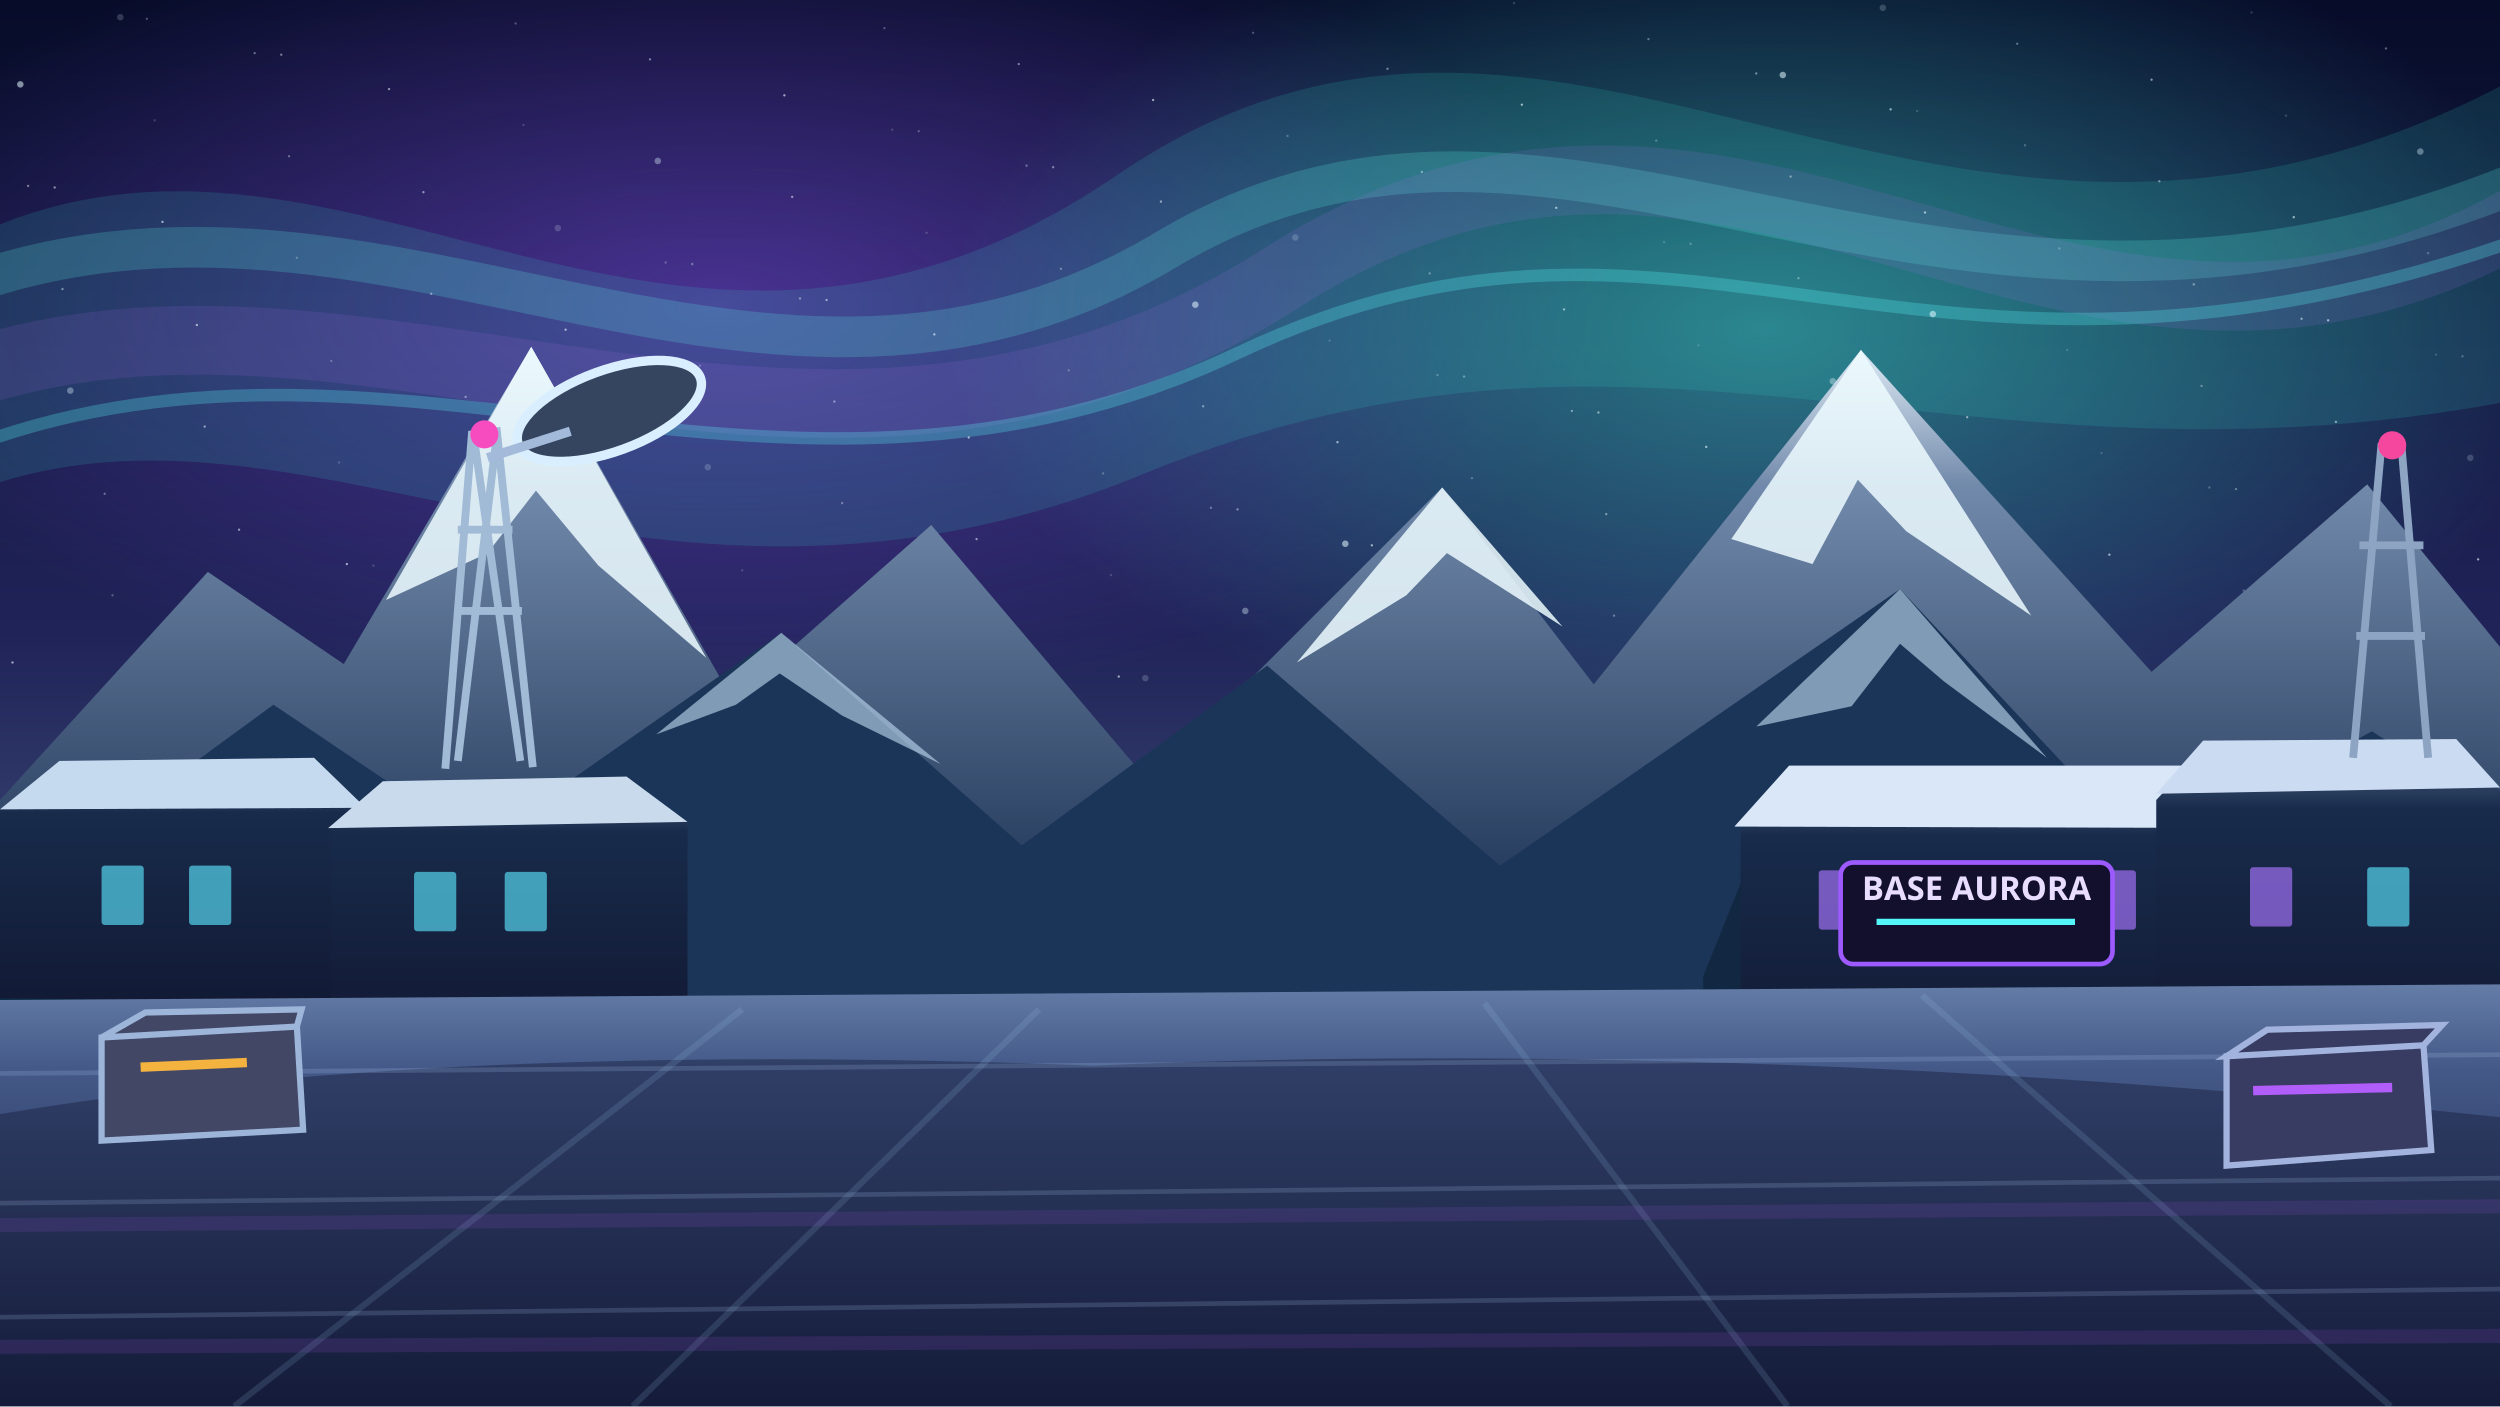
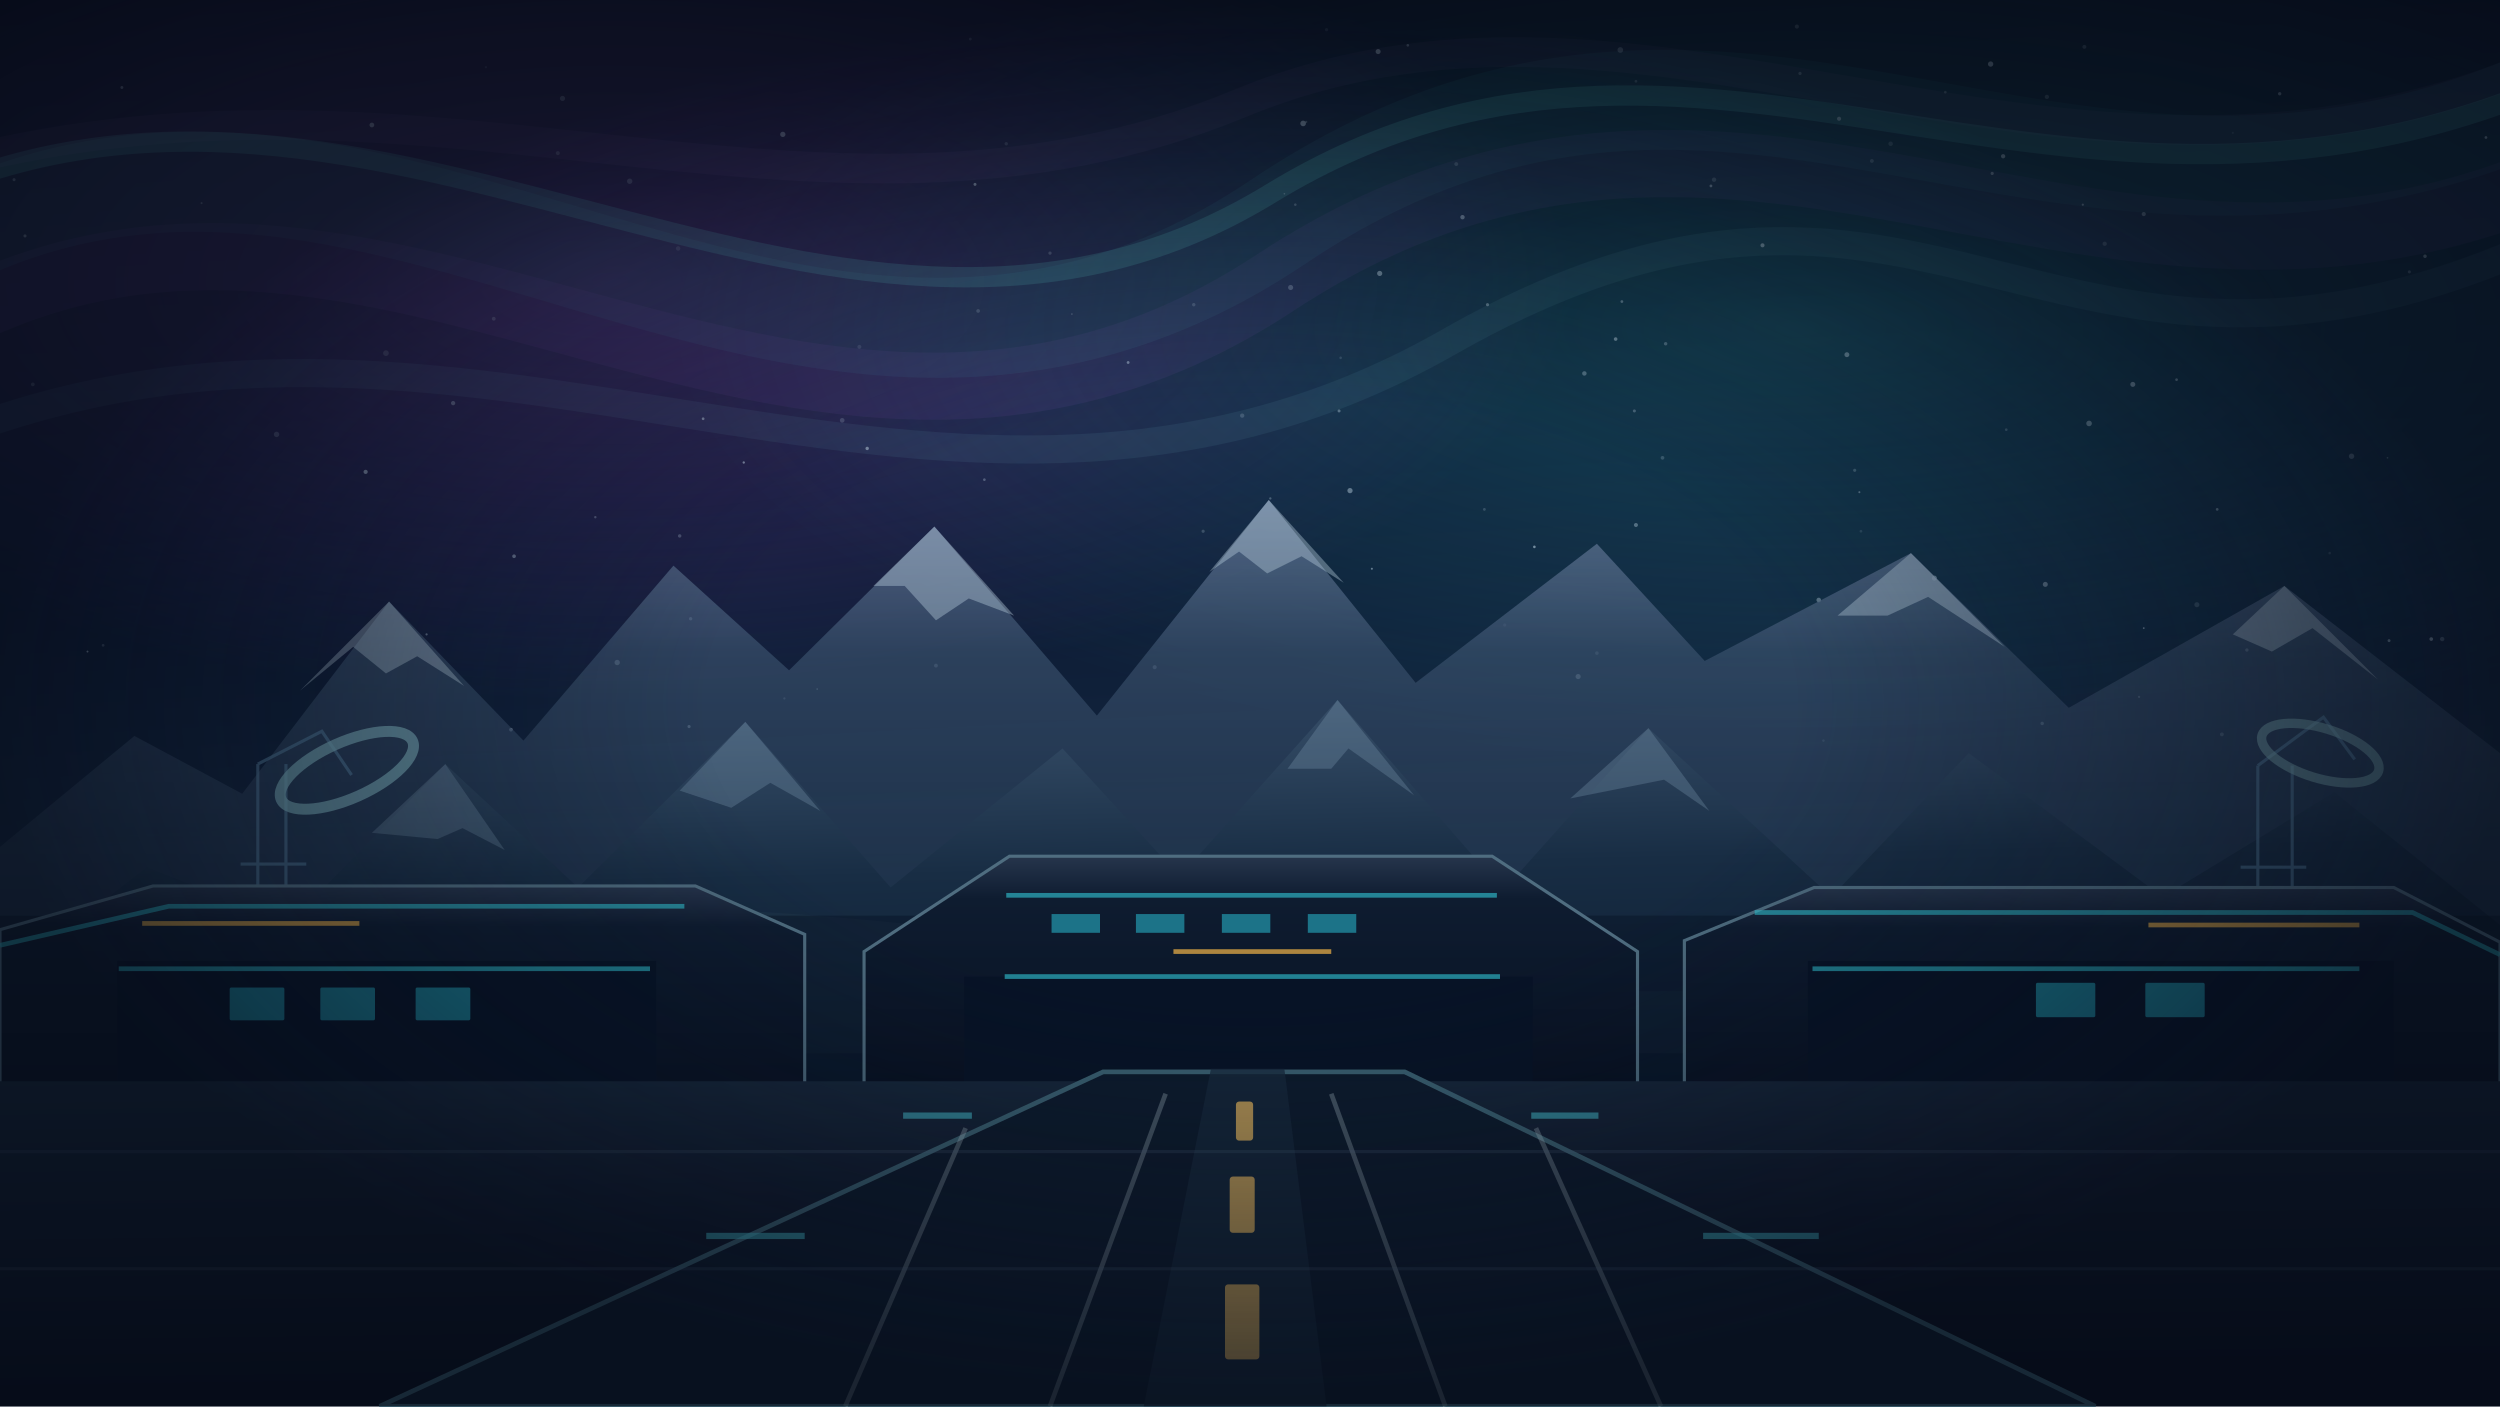
<svg xmlns="http://www.w3.org/2000/svg" width="1600" height="900" viewBox="0 0 1600 900">
  <defs>
-     <linearGradient id="sky" x2="0" y2="1">
-       <stop stop-color="#070c29" />
-       <stop offset=".45" stop-color="#202358" />
-       <stop offset=".85" stop-color="#52698e" />
-       <stop offset="1" stop-color="#8498bc" />
-     </linearGradient>
-     <radialGradient id="purple">
-       <stop stop-color="#8451ed" stop-opacity=".48" />
-       <stop offset="1" stop-color="#8451ed" stop-opacity="0" />
+     <linearGradient id="sky" x1="0" y1="0" x2=".1" y2="1">
+       <stop stop-color="#050918" />
+       <stop offset=".38" stop-color="#0b1630" />
+       <stop offset=".72" stop-color="#152d45" />
+       <stop offset="1" stop-color="#253449" />
+     </linearGradient>
+     <linearGradient id="mountain" x1="0" y1="0" x2=".12" y2="1">
+       <stop stop-color="#3c546f" />
+       <stop offset=".42" stop-color="#182d44" />
+       <stop offset="1" stop-color="#071629" />
+     </linearGradient>
+     <linearGradient id="mountainfar" x1="0" y1="0" x2="0" y2="1">
+       <stop stop-color="#7186a6" />
+       <stop offset=".28" stop-color="#39506c" />
+       <stop offset="1" stop-color="#13243a" />
+     </linearGradient>
+     <linearGradient id="floor" x1="0" y1="0" x2=".1" y2="1">
+       <stop stop-color="#17283c" />
+       <stop offset=".35" stop-color="#111c2f" />
+       <stop offset="1" stop-color="#050b19" />
+     </linearGradient>
+     <linearGradient id="hangar" x1="0" y1="0" x2="0" y2="1">
+       <stop stop-color="#26354c" />
+       <stop offset=".16" stop-color="#0e1c30" />
+       <stop offset="1" stop-color="#070f1f" />
+     </linearGradient>
+     <radialGradient id="glowPurple">
+       <stop stop-color="#935bcb" stop-opacity=".35" />
+       <stop offset="1" stop-color="#935bcb" stop-opacity="0" />
    </radialGradient>
-     <radialGradient id="teal">
-       <stop stop-color="#43eedb" stop-opacity=".45" />
-       <stop offset="1" stop-color="#43eedb" stop-opacity="0" />
+     <radialGradient id="glowCyan">
+       <stop stop-color="#39e0df" stop-opacity=".23" />
+       <stop offset="1" stop-color="#39e0df" stop-opacity="0" />
    </radialGradient>
-     <linearGradient id="mountain" x2="0" y2="1">
-       <stop stop-color="#e0edf7" />
-       <stop offset=".23" stop-color="#7189aa" />
-       <stop offset="1" stop-color="#172d4f" />
-     </linearGradient>
-     <linearGradient id="industrial" x2="0" y2="1">
-       <stop stop-color="#4c6183" />
-       <stop offset=".20" stop-color="#182b4b" />
-       <stop offset="1" stop-color="#121a35" />
-     </linearGradient>
-     <linearGradient id="floor" x2="0" y2="1">
-       <stop stop-color="#647da7" />
-       <stop offset=".2" stop-color="#445988" />
-       <stop offset="1" stop-color="#131a38" />
-     </linearGradient>
+     <radialGradient id="vignette">
+       <stop offset=".43" stop-color="#060d1b" stop-opacity="0" />
+       <stop offset="1" stop-color="#060c19" stop-opacity=".66" />
+     </radialGradient>
  </defs>
  <rect width="1600" height="900" fill="url(#sky)" />
-   <ellipse cx="460" cy="195" rx="580" ry="260" fill="url(#purple)" />
-   <ellipse cx="1130" cy="210" rx="530" ry="280" fill="url(#teal)" />
-   <path d="M-60 175 C200 5 410 320 715 112 S1260 282 1660 20 L1660 245 C1270 340 1070 164 730 304 S165 205 -60 335 Z" fill="#30e4cb" opacity=".14" />
-   <path d="M-60 198 C225 65 475 322 746 160 S1254 299 1670 90" fill="none" stroke="#5dffed" stroke-width="26" opacity=".19" />
-   <path d="M-70 260 C205 124 507 378 820 178 S1340 340 1660 110" fill="none" stroke="#bd6cfa" stroke-width="44" opacity=".12" />
-   <path d="M-30 290 C248 179 496 366 792 226 S1228 301 1640 143" fill="none" stroke="#5afafa" stroke-width="8" opacity=".26" />
-   <circle cx="77" cy="11" r="2.1" fill="#e4f7ff" opacity="0.19" />
-   <circle cx="426" cy="168" r="0.75" fill="#e4f7ff" opacity="0.28" />
-   <circle cx="775" cy="325" r="0.75" fill="#e4f7ff" opacity="0.37" />
-   <circle cx="1124" cy="47" r="0.75" fill="#e4f7ff" opacity="0.46" />
-   <circle cx="1473" cy="204" r="0.75" fill="#e4f7ff" opacity="0.55" />
-   <circle cx="222" cy="361" r="0.75" fill="#e4f7ff" opacity="0.64" />
-   <circle cx="571" cy="83" r="0.75" fill="#e4f7ff" opacity="0.19" />
-   <circle cx="920" cy="240" r="0.75" fill="#e4f7ff" opacity="0.28" />
-   <circle cx="1269" cy="397" r="2.1" fill="#e4f7ff" opacity="0.37" />
-   <circle cx="18" cy="119" r="0.75" fill="#e4f7ff" opacity="0.46" />
-   <circle cx="367" cy="276" r="0.75" fill="#e4f7ff" opacity="0.55" />
-   <circle cx="716" cy="433" r="0.75" fill="#e4f7ff" opacity="0.64" />
-   <circle cx="1065" cy="155" r="0.75" fill="#e4f7ff" opacity="0.19" />
-   <circle cx="1414" cy="312" r="0.75" fill="#e4f7ff" opacity="0.28" />
-   <circle cx="163" cy="34" r="0.75" fill="#e4f7ff" opacity="0.37" />
-   <circle cx="512" cy="191" r="0.75" fill="#e4f7ff" opacity="0.46" />
-   <circle cx="861" cy="348" r="2.1" fill="#e4f7ff" opacity="0.55" />
-   <circle cx="1210" cy="70" r="0.75" fill="#e4f7ff" opacity="0.64" />
-   <circle cx="1559" cy="227" r="0.75" fill="#e4f7ff" opacity="0.19" />
-   <circle cx="308" cy="384" r="0.75" fill="#e4f7ff" opacity="0.28" />
-   <circle cx="657" cy="106" r="0.75" fill="#e4f7ff" opacity="0.37" />
-   <circle cx="1006" cy="263" r="0.75" fill="#e4f7ff" opacity="0.46" />
-   <circle cx="1355" cy="420" r="0.75" fill="#e4f7ff" opacity="0.55" />
-   <circle cx="104" cy="142" r="0.75" fill="#e4f7ff" opacity="0.64" />
-   <circle cx="453" cy="299" r="2.1" fill="#e4f7ff" opacity="0.19" />
-   <circle cx="802" cy="21" r="0.75" fill="#e4f7ff" opacity="0.28" />
-   <circle cx="1151" cy="178" r="0.75" fill="#e4f7ff" opacity="0.37" />
-   <circle cx="1500" cy="335" r="0.75" fill="#e4f7ff" opacity="0.46" />
-   <circle cx="249" cy="57" r="0.75" fill="#e4f7ff" opacity="0.55" />
-   <circle cx="598" cy="214" r="0.75" fill="#e4f7ff" opacity="0.64" />
-   <circle cx="947" cy="371" r="0.75" fill="#e4f7ff" opacity="0.19" />
-   <circle cx="1296" cy="93" r="0.75" fill="#e4f7ff" opacity="0.28" />
-   <circle cx="45" cy="250" r="2.1" fill="#e4f7ff" opacity="0.37" />
-   <circle cx="394" cy="407" r="0.75" fill="#e4f7ff" opacity="0.46" />
-   <circle cx="743" cy="129" r="0.75" fill="#e4f7ff" opacity="0.55" />
-   <circle cx="1092" cy="286" r="0.75" fill="#e4f7ff" opacity="0.64" />
-   <circle cx="1441" cy="8" r="0.75" fill="#e4f7ff" opacity="0.19" />
-   <circle cx="190" cy="165" r="0.75" fill="#e4f7ff" opacity="0.28" />
-   <circle cx="539" cy="322" r="0.75" fill="#e4f7ff" opacity="0.37" />
-   <circle cx="888" cy="44" r="0.75" fill="#e4f7ff" opacity="0.46" />
-   <circle cx="1237" cy="201" r="2.1" fill="#e4f7ff" opacity="0.55" />
-   <circle cx="1586" cy="358" r="0.75" fill="#e4f7ff" opacity="0.64" />
-   <circle cx="335" cy="80" r="0.75" fill="#e4f7ff" opacity="0.19" />
-   <circle cx="684" cy="237" r="0.75" fill="#e4f7ff" opacity="0.28" />
-   <circle cx="1033" cy="394" r="0.75" fill="#e4f7ff" opacity="0.37" />
-   <circle cx="1382" cy="116" r="0.75" fill="#e4f7ff" opacity="0.46" />
-   <circle cx="131" cy="273" r="0.75" fill="#e4f7ff" opacity="0.55" />
-   <circle cx="480" cy="430" r="0.75" fill="#e4f7ff" opacity="0.64" />
-   <circle cx="829" cy="152" r="2.1" fill="#e4f7ff" opacity="0.19" />
-   <circle cx="1178" cy="309" r="0.75" fill="#e4f7ff" opacity="0.28" />
-   <circle cx="1527" cy="31" r="0.75" fill="#e4f7ff" opacity="0.37" />
-   <circle cx="276" cy="188" r="0.75" fill="#e4f7ff" opacity="0.46" />
-   <circle cx="625" cy="345" r="0.75" fill="#e4f7ff" opacity="0.55" />
-   <circle cx="974" cy="67" r="0.75" fill="#e4f7ff" opacity="0.64" />
-   <circle cx="1323" cy="224" r="0.75" fill="#e4f7ff" opacity="0.19" />
-   <circle cx="72" cy="381" r="0.75" fill="#e4f7ff" opacity="0.28" />
-   <circle cx="421" cy="103" r="2.1" fill="#e4f7ff" opacity="0.37" />
-   <circle cx="770" cy="260" r="0.75" fill="#e4f7ff" opacity="0.46" />
-   <circle cx="1119" cy="417" r="0.75" fill="#e4f7ff" opacity="0.55" />
-   <circle cx="1468" cy="139" r="0.75" fill="#e4f7ff" opacity="0.64" />
-   <circle cx="217" cy="296" r="0.75" fill="#e4f7ff" opacity="0.19" />
-   <circle cx="566" cy="18" r="0.75" fill="#e4f7ff" opacity="0.28" />
-   <circle cx="915" cy="175" r="0.75" fill="#e4f7ff" opacity="0.37" />
-   <circle cx="1264" cy="332" r="0.75" fill="#e4f7ff" opacity="0.46" />
-   <circle cx="13" cy="54" r="2.1" fill="#e4f7ff" opacity="0.55" />
-   <circle cx="362" cy="211" r="0.75" fill="#e4f7ff" opacity="0.64" />
-   <circle cx="711" cy="368" r="0.75" fill="#e4f7ff" opacity="0.19" />
-   <circle cx="1060" cy="90" r="0.75" fill="#e4f7ff" opacity="0.28" />
-   <circle cx="1409" cy="247" r="0.75" fill="#e4f7ff" opacity="0.37" />
-   <circle cx="158" cy="404" r="0.75" fill="#e4f7ff" opacity="0.46" />
-   <circle cx="507" cy="126" r="0.75" fill="#e4f7ff" opacity="0.55" />
-   <circle cx="856" cy="283" r="0.75" fill="#e4f7ff" opacity="0.64" />
-   <circle cx="1205" cy="5" r="2.1" fill="#e4f7ff" opacity="0.19" />
-   <circle cx="1554" cy="162" r="0.75" fill="#e4f7ff" opacity="0.28" />
-   <circle cx="303" cy="319" r="0.75" fill="#e4f7ff" opacity="0.37" />
-   <circle cx="652" cy="41" r="0.75" fill="#e4f7ff" opacity="0.46" />
-   <circle cx="1001" cy="198" r="0.75" fill="#e4f7ff" opacity="0.55" />
-   <circle cx="1350" cy="355" r="0.75" fill="#e4f7ff" opacity="0.64" />
-   <circle cx="99" cy="77" r="0.75" fill="#e4f7ff" opacity="0.19" />
-   <circle cx="448" cy="234" r="0.75" fill="#e4f7ff" opacity="0.28" />
-   <circle cx="797" cy="391" r="2.1" fill="#e4f7ff" opacity="0.37" />
-   <circle cx="1146" cy="113" r="0.75" fill="#e4f7ff" opacity="0.46" />
-   <circle cx="1495" cy="270" r="0.75" fill="#e4f7ff" opacity="0.55" />
-   <circle cx="244" cy="427" r="0.75" fill="#e4f7ff" opacity="0.64" />
-   <circle cx="593" cy="149" r="0.75" fill="#e4f7ff" opacity="0.19" />
-   <circle cx="942" cy="306" r="0.75" fill="#e4f7ff" opacity="0.28" />
-   <circle cx="1291" cy="28" r="0.75" fill="#e4f7ff" opacity="0.37" />
-   <circle cx="40" cy="185" r="0.75" fill="#e4f7ff" opacity="0.46" />
-   <circle cx="389" cy="342" r="2.1" fill="#e4f7ff" opacity="0.55" />
-   <circle cx="738" cy="64" r="0.75" fill="#e4f7ff" opacity="0.64" />
-   <circle cx="1087" cy="221" r="0.75" fill="#e4f7ff" opacity="0.19" />
-   <circle cx="1436" cy="378" r="0.75" fill="#e4f7ff" opacity="0.28" />
-   <circle cx="185" cy="100" r="0.75" fill="#e4f7ff" opacity="0.37" />
-   <circle cx="534" cy="257" r="0.75" fill="#e4f7ff" opacity="0.46" />
-   <circle cx="883" cy="414" r="0.75" fill="#e4f7ff" opacity="0.55" />
-   <circle cx="1232" cy="136" r="0.75" fill="#e4f7ff" opacity="0.64" />
-   <circle cx="1581" cy="293" r="2.1" fill="#e4f7ff" opacity="0.19" />
-   <circle cx="330" cy="15" r="0.75" fill="#e4f7ff" opacity="0.28" />
-   <circle cx="679" cy="172" r="0.75" fill="#e4f7ff" opacity="0.37" />
-   <circle cx="1028" cy="329" r="0.75" fill="#e4f7ff" opacity="0.46" />
-   <circle cx="1377" cy="51" r="0.75" fill="#e4f7ff" opacity="0.55" />
-   <circle cx="126" cy="208" r="0.75" fill="#e4f7ff" opacity="0.64" />
-   <circle cx="475" cy="365" r="0.75" fill="#e4f7ff" opacity="0.19" />
-   <circle cx="824" cy="87" r="0.75" fill="#e4f7ff" opacity="0.28" />
-   <circle cx="1173" cy="244" r="2.1" fill="#e4f7ff" opacity="0.37" />
-   <circle cx="1522" cy="401" r="0.75" fill="#e4f7ff" opacity="0.46" />
-   <circle cx="271" cy="123" r="0.75" fill="#e4f7ff" opacity="0.55" />
-   <circle cx="620" cy="280" r="0.75" fill="#e4f7ff" opacity="0.64" />
-   <circle cx="969" cy="2" r="0.75" fill="#e4f7ff" opacity="0.19" />
-   <circle cx="1318" cy="159" r="0.75" fill="#e4f7ff" opacity="0.28" />
-   <circle cx="67" cy="316" r="0.75" fill="#e4f7ff" opacity="0.37" />
-   <circle cx="416" cy="38" r="0.75" fill="#e4f7ff" opacity="0.46" />
-   <circle cx="765" cy="195" r="2.1" fill="#e4f7ff" opacity="0.55" />
-   <circle cx="1114" cy="352" r="0.75" fill="#e4f7ff" opacity="0.64" />
-   <circle cx="1463" cy="74" r="0.75" fill="#e4f7ff" opacity="0.19" />
-   <circle cx="212" cy="231" r="0.75" fill="#e4f7ff" opacity="0.28" />
-   <circle cx="561" cy="388" r="0.75" fill="#e4f7ff" opacity="0.37" />
-   <circle cx="910" cy="110" r="0.75" fill="#e4f7ff" opacity="0.46" />
-   <circle cx="1259" cy="267" r="0.75" fill="#e4f7ff" opacity="0.55" />
-   <circle cx="8" cy="424" r="0.75" fill="#e4f7ff" opacity="0.64" />
-   <circle cx="357" cy="146" r="2.1" fill="#e4f7ff" opacity="0.19" />
-   <circle cx="706" cy="303" r="0.75" fill="#e4f7ff" opacity="0.28" />
-   <circle cx="1055" cy="25" r="0.75" fill="#e4f7ff" opacity="0.37" />
-   <circle cx="1404" cy="182" r="0.75" fill="#e4f7ff" opacity="0.46" />
-   <circle cx="153" cy="339" r="0.75" fill="#e4f7ff" opacity="0.55" />
-   <circle cx="502" cy="61" r="0.75" fill="#e4f7ff" opacity="0.64" />
-   <circle cx="851" cy="218" r="0.75" fill="#e4f7ff" opacity="0.19" />
-   <circle cx="1200" cy="375" r="0.75" fill="#e4f7ff" opacity="0.28" />
-   <circle cx="1549" cy="97" r="2.1" fill="#e4f7ff" opacity="0.37" />
-   <circle cx="298" cy="254" r="0.75" fill="#e4f7ff" opacity="0.46" />
-   <circle cx="647" cy="411" r="0.75" fill="#e4f7ff" opacity="0.55" />
-   <circle cx="996" cy="133" r="0.75" fill="#e4f7ff" opacity="0.64" />
-   <circle cx="1345" cy="290" r="0.75" fill="#e4f7ff" opacity="0.19" />
-   <circle cx="94" cy="12" r="0.75" fill="#e4f7ff" opacity="0.28" />
-   <circle cx="443" cy="169" r="0.75" fill="#e4f7ff" opacity="0.37" />
-   <circle cx="792" cy="326" r="0.75" fill="#e4f7ff" opacity="0.46" />
-   <circle cx="1141" cy="48" r="2.1" fill="#e4f7ff" opacity="0.55" />
-   <circle cx="1490" cy="205" r="0.75" fill="#e4f7ff" opacity="0.64" />
-   <circle cx="239" cy="362" r="0.75" fill="#e4f7ff" opacity="0.19" />
-   <circle cx="588" cy="84" r="0.75" fill="#e4f7ff" opacity="0.28" />
-   <circle cx="937" cy="241" r="0.75" fill="#e4f7ff" opacity="0.37" />
-   <circle cx="1286" cy="398" r="0.75" fill="#e4f7ff" opacity="0.46" />
-   <circle cx="35" cy="120" r="0.75" fill="#e4f7ff" opacity="0.55" />
-   <circle cx="384" cy="277" r="0.75" fill="#e4f7ff" opacity="0.64" />
-   <circle cx="733" cy="434" r="2.1" fill="#e4f7ff" opacity="0.19" />
-   <circle cx="1082" cy="156" r="0.75" fill="#e4f7ff" opacity="0.28" />
-   <circle cx="1431" cy="313" r="0.75" fill="#e4f7ff" opacity="0.37" />
-   <circle cx="180" cy="35" r="0.75" fill="#e4f7ff" opacity="0.46" />
-   <circle cx="529" cy="192" r="0.75" fill="#e4f7ff" opacity="0.55" />
-   <circle cx="878" cy="349" r="0.75" fill="#e4f7ff" opacity="0.64" />
-   <circle cx="1227" cy="71" r="0.75" fill="#e4f7ff" opacity="0.19" />
-   <circle cx="1576" cy="228" r="0.75" fill="#e4f7ff" opacity="0.28" />
-   <circle cx="325" cy="385" r="2.1" fill="#e4f7ff" opacity="0.37" />
-   <circle cx="674" cy="107" r="0.75" fill="#e4f7ff" opacity="0.46" />
-   <circle cx="1023" cy="264" r="0.75" fill="#e4f7ff" opacity="0.55" />
-   <path d="M0 512 133 366 220 425 340 222 469 448 596 336 735 500 923 312 1020 438 1191 224 1377 430 1515 310 1600 414 1600 610 0 610Z" fill="url(#mountain)" />
-   <path d="M247 384 340 222 452 421 383 362 343 314 312 354Z M1108 345 1191 224 1300 394 1220 340 1189 307 1160 361Z M830 424 923 312 1000 401 945 366 926 354 900 381Z" fill="#edfbff" opacity=".85" />
-   <path d="M0 579 175 451 307 540 500 405 654 541 811 426 960 554 1216 377 1375 547 1518 468 1600 521 1600 673 0 673Z" fill="#1b3558" />
-   <path d="M420 470 500 405 602 489 539 458 499 431 471 451Z M1124 465 1216 377 1310 485 1244 436 1216 412 1185 452Z" fill="#bbd6ed" opacity=".63" />
-   <path d="M0 612 35 503 21 563 76 537 45 588 118 554 85 625 184 564 142 654 266 598 227 678 0 689Z" fill="#0e2d47" />
-   <path d="M1090 625 1137 508 1118 589 1187 551 1140 635 1238 542 1207 651 1302 561 1285 658 1409 536 1374 667 1482 580 1450 681 1560 554 1536 679 1600 600 1600 701 1090 699Z" fill="#122842" />
-   <path d="M0 639 0 518 43 493 203 490 224 512 224 641Z" fill="url(#industrial)" />
-   <path d="M0 518 38 487 201 485 234 517Z" fill="#c6daef" />
-   <path d="M212 652 212 530 245 507 407 502 440 526 440 652Z" fill="url(#industrial)" />
-   <path d="M210 530 245 500 401 497 440 526Z" fill="#cadaed" />
-   <path d="M1114 669 1114 532 1152 503 1412 501 1449 533 1449 669Z" fill="url(#industrial)" />
-   <path d="M1110 529 1145 490 1412 490 1451 530Z" fill="#d9e7f8" />
-   <path d="M1380 665 1380 512 1406 484 1574 481 1600 506 1600 665Z" fill="url(#industrial)" />
-   <path d="M1380 508 1410 474 1572 473 1600 504Z" fill="#cbdbf2" />
-   <rect x="65" y="554" width="27" height="38" rx="2" fill="#53cee8" opacity=".72" />
-   <rect x="121" y="554" width="27" height="38" rx="2" fill="#53cee8" opacity=".72" />
-   <rect x="265" y="558" width="27" height="38" rx="2" fill="#53cee8" opacity=".72" />
-   <rect x="323" y="558" width="27" height="38" rx="2" fill="#53cee8" opacity=".72" />
-   <rect x="1164" y="557" width="27" height="38" rx="2" fill="#9b6ded" opacity=".72" />
-   <rect x="1264" y="557" width="27" height="38" rx="2" fill="#9b6ded" opacity=".72" />
-   <rect x="1340" y="557" width="27" height="38" rx="2" fill="#9b6ded" opacity=".72" />
-   <rect x="1440" y="555" width="27" height="38" rx="2" fill="#9b6ded" opacity=".72" />
-   <rect x="1515" y="555" width="27" height="38" rx="2" fill="#53cee8" opacity=".72" />
-   <path d="M285 492 302 278 318 276 341 491 M293 339 328 339 M291 391 334 391 M303 278 333 487 M318 278 293 487" stroke="#a1bad6" stroke-width="5" fill="none" />
-   <circle cx="310" cy="278" r="9" fill="#f74bc0" />
-   <ellipse cx="390" cy="263" rx="62" ry="26" transform="rotate(-20 390 263)" fill="#35445f" stroke="#d9efff" stroke-width="6" />
-   <path d="M312 293 365 276" stroke="#a3bada" stroke-width="6" />
-   <path d="M1506 485 1524 286 1537 286 1554 485 M1510 349 1551 349 M1508 407 1552 407" stroke="#8da4c3" stroke-width="5" fill="none" />
-   <circle cx="1531" cy="285" r="9" fill="#f6479e" />
-   <rect x="1178" y="552" width="174" height="65" rx="8" fill="#12102c" stroke="#9d5aff" stroke-width="3" />
-   <text x="1265" y="576" text-anchor="middle" fill="#e8dcff" font-family="sans-serif" font-weight="bold" font-size="21">BASE AURORA</text>
-   <path d="M1201 590 1328 590" stroke="#54f6fa" stroke-width="4" />
-   <path d="M0 640 1600 630 1600 900 0 900Z" fill="url(#floor)" />
-   <path d="M0 713 Q280 666 700 682 Q1120 664 1600 715 L1600 900 0 900Z" fill="#171d3c" opacity=".45" />
-   <path d="M0 687 1600 675 M0 770 1600 754 M0 843 1600 825" fill="none" stroke="#b8d7ff" stroke-width="3" opacity=".17" />
-   <path d="M150 900 475 646 M405 900 665 646 M1144 900 950 642 M1530 900 1230 637" stroke="#9cc7ee" stroke-width="4" opacity=".15" />
-   <path d="M0 784 1600 772 M0 862 1600 855" stroke="#ae54ed" stroke-width="9" opacity=".13" />
-   <path d="M65 664 190 657 194 723 65 730Z M65 664 93 648 193 646 190 657Z" fill="#424766" stroke="#9cb5d9" stroke-width="4" />
-   <path d="M90 683 158 680" stroke="#f4b23f" stroke-width="6" />
-   <path d="M1425 676 1551 669 1556 736 1425 746Z M1425 676 1451 659 1563 656 1551 669Z" fill="#393c62" stroke="#a2b3dd" stroke-width="4" />
-   <path d="M1442 698 1531 696" stroke="#b15df9" stroke-width="6" />
+   <ellipse cx="390" cy="180" rx="620" ry="270" fill="url(#glowPurple)" />
+   <ellipse cx="1150" cy="210" rx="720" ry="280" fill="url(#glowCyan)" />
+   <g fill="none" stroke-linecap="round">
+     <path d="M-100 195 C215 -45 490 362 818 142 S1354 265 1740 0" stroke="#49d8d6" stroke-width="64" opacity=".074" />
+     <path d="M-90 242 C215 10 495 392 816 181 S1374 287 1710 73" stroke="#8e5cc3" stroke-width="43" opacity=".092" />
+     <path d="M-82 142 C230 -30 525 300 813 124 S1340 218 1690 26" stroke="#6af9ed" stroke-width="13" opacity=".16" />
+     <path d="M-80 301 C282 120 590 411 927 219 S1320 348 1720 105" stroke="#80dce3" stroke-width="18" opacity=".076" />
+     <path d="M-60 113 C265 14 518 180 794 66 S1340 186 1660 24" stroke="#b58be4" stroke-width="19" opacity=".062" />
+   </g>
+   <g fill="#d0e5f3">
+     <circle cx="624" cy="118" r="0.96" opacity="0.52" />
+     <circle cx="882" cy="33" r="1.62" opacity="0.48" />
+     <circle cx="1491" cy="354" r="0.83" opacity="0.16" />
+     <circle cx="626" cy="199" r="1.19" opacity="0.21" />
+     <circle cx="1152" cy="47" r="1.05" opacity="0.31" />
+     <circle cx="1210" cy="92" r="1.44" opacity="0.20" />
+     <circle cx="403" cy="116" r="1.73" opacity="0.23" />
+     <circle cx="1310" cy="62" r="1.37" opacity="0.23" />
+     <circle cx="829" cy="131" r="0.82" opacity="0.27" />
+     <circle cx="1505" cy="292" r="1.74" opacity="0.30" />
+     <circle cx="1347" cy="156" r="1.37" opacity="0.23" />
+     <circle cx="1064" cy="293" r="1.19" opacity="0.21" />
+     <circle cx="849" cy="19" r="1.04" opacity="0.13" />
+     <circle cx="834" cy="79" r="1.80" opacity="0.46" />
+     <circle cx="539" cy="269" r="1.50" opacity="0.20" />
+     <circle cx="1038" cy="193" r="0.89" opacity="0.38" />
+     <circle cx="1177" cy="76" r="1.32" opacity="0.45" />
+     <circle cx="357" cy="98" r="1.29" opacity="0.21" />
+     <circle cx="16" cy="151" r="0.99" opacity="0.37" />
+     <circle cx="1128" cy="157" r="1.31" opacity="0.48" />
+     <circle cx="247" cy="226" r="1.83" opacity="0.17" />
+     <circle cx="1429" cy="85" r="0.68" opacity="0.16" />
+     <circle cx="936" cy="139" r="1.41" opacity="0.45" />
+     <circle cx="1274" cy="41" r="1.71" opacity="0.50" />
+     <circle cx="1066" cy="220" r="1.10" opacity="0.31" />
+     <circle cx="501" cy="86" r="1.70" opacity="0.41" />
+     <circle cx="78" cy="56" r="0.95" opacity="0.34" />
+     <circle cx="1164" cy="384" r="1.48" opacity="0.36" />
+     <circle cx="1309" cy="374" r="1.61" opacity="0.34" />
+     <circle cx="21" cy="246" r="1.20" opacity="0.20" />
+     <circle cx="739" cy="427" r="1.30" opacity="0.29" />
+     <circle cx="1528" cy="293" r="0.56" opacity="0.31" />
+     <circle cx="1022" cy="418" r="1.13" opacity="0.22" />
+     <circle cx="129" cy="130" r="0.66" opacity="0.30" />
+     <circle cx="1238" cy="370" r="1.61" opacity="0.40" />
+     <circle cx="644" cy="92" r="1.10" opacity="0.17" />
+     <circle cx="722" cy="232" r="0.92" opacity="0.44" />
+     <circle cx="1563" cy="409" r="1.40" opacity="0.27" />
+     <circle cx="1014" cy="239" r="1.43" opacity="0.34" />
+     <circle cx="434" cy="159" r="1.43" opacity="0.14" />
+     <circle cx="1095" cy="119" r="0.91" opacity="0.44" />
+     <circle cx="555" cy="287" r="1.10" opacity="0.48" />
+     <circle cx="327" cy="467" r="1.17" opacity="0.52" />
+     <circle cx="1365" cy="246" r="1.61" opacity="0.45" />
+     <circle cx="1097" cy="115" r="1.42" opacity="0.20" />
+     <circle cx="1333" cy="131" r="0.70" opacity="0.50" />
+     <circle cx="1556" cy="409" r="1.18" opacity="0.52" />
+     <circle cx="550" cy="222" r="1.27" opacity="0.14" />
+     <circle cx="857" cy="263" r="0.97" opacity="0.34" />
+     <circle cx="1419" cy="326" r="0.89" opacity="0.38" />
+     <circle cx="901" cy="29" r="0.85" opacity="0.36" />
+     <circle cx="1047" cy="336" r="1.29" opacity="0.34" />
+     <circle cx="1372" cy="402" r="0.60" opacity="0.45" />
+     <circle cx="932" cy="105" r="1.25" opacity="0.21" />
+     <circle cx="883" cy="175" r="1.66" opacity="0.46" />
+     <circle cx="360" cy="63" r="1.66" opacity="0.25" />
+     <circle cx="1010" cy="433" r="1.65" opacity="0.40" />
+     <circle cx="686" cy="201" r="0.60" opacity="0.21" />
+     <circle cx="441" cy="465" r="1.01" opacity="0.51" />
+     <circle cx="1337" cy="271" r="1.80" opacity="0.40" />
+     <circle cx="9" cy="115" r="0.97" opacity="0.31" />
+     <circle cx="290" cy="258" r="1.38" opacity="0.32" />
+     <circle cx="1037" cy="32" r="1.82" opacity="0.29" />
+     <circle cx="672" cy="162" r="1.05" opacity="0.23" />
+     <circle cx="177" cy="278" r="1.74" opacity="0.20" />
+     <circle cx="1047" cy="52" r="0.89" opacity="0.22" />
+     <circle cx="1552" cy="164" r="1.13" opacity="0.46" />
+     <circle cx="1406" cy="387" r="1.63" opacity="0.17" />
+     <circle cx="1393" cy="243" r="0.88" opacity="0.42" />
+     <circle cx="858" cy="229" r="0.84" opacity="0.16" />
+     <circle cx="1187" cy="301" r="1.01" opacity="0.24" />
+     <circle cx="1422" cy="470" r="1.24" opacity="0.43" />
+     <circle cx="1307" cy="463" r="1.12" opacity="0.44" />
+     <circle cx="316" cy="204" r="1.22" opacity="0.22" />
+     <circle cx="764" cy="195" r="1.10" opacity="0.20" />
+     <circle cx="1150" cy="17" r="1.32" opacity="0.23" />
+     <circle cx="1438" cy="416" r="1.07" opacity="0.52" />
+     <circle cx="813" cy="319" r="0.75" opacity="0.28" />
+     <circle cx="826" cy="184" r="1.64" opacity="0.27" />
+     <circle cx="66" cy="413" r="0.88" opacity="0.22" />
+     <circle cx="476" cy="296" r="0.76" opacity="0.51" />
+     <circle cx="1034" cy="217" r="1.16" opacity="0.47" />
+     <circle cx="1334" cy="30" r="1.27" opacity="0.22" />
+     <circle cx="1191" cy="340" r="0.87" opacity="0.13" />
+     <circle cx="381" cy="331" r="0.77" opacity="0.28" />
+     <circle cx="1459" cy="60" r="1.08" opacity="0.41" />
+     <circle cx="1372" cy="137" r="1.33" opacity="0.42" />
+     <circle cx="1190" cy="315" r="0.65" opacity="0.37" />
+     <circle cx="1282" cy="100" r="1.37" opacity="0.52" />
+     <circle cx="864" cy="314" r="1.68" opacity="0.41" />
+     <circle cx="442" cy="396" r="1.08" opacity="0.33" />
+     <circle cx="1275" cy="111" r="1.03" opacity="0.46" />
+     <circle cx="1182" cy="227" r="1.58" opacity="0.43" />
+     <circle cx="822" cy="124" r="0.55" opacity="0.30" />
+     <circle cx="1369" cy="446" r="0.71" opacity="0.45" />
+     <circle cx="502" cy="447" r="0.72" opacity="0.26" />
+     <circle cx="450" cy="268" r="0.88" opacity="0.47" />
+     <circle cx="599" cy="426" r="1.24" opacity="0.29" />
+     <circle cx="395" cy="424" r="1.72" opacity="0.44" />
+     <circle cx="273" cy="406" r="0.70" opacity="0.39" />
+     <circle cx="1529" cy="410" r="0.95" opacity="0.45" />
+     <circle cx="56" cy="417" r="0.62" opacity="0.52" />
+     <circle cx="1284" cy="275" r="0.86" opacity="0.23" />
+     <circle cx="836" cy="78" r="0.69" opacity="0.26" />
+     <circle cx="630" cy="307" r="0.86" opacity="0.29" />
+     <circle cx="952" cy="195" r="1.02" opacity="0.38" />
+     <circle cx="621" cy="25" r="0.90" opacity="0.17" />
+     <circle cx="982" cy="350" r="0.85" opacity="0.51" />
+     <circle cx="234" cy="302" r="1.35" opacity="0.50" />
+     <circle cx="238" cy="80" r="1.53" opacity="0.43" />
+     <circle cx="311" cy="43" r="0.68" opacity="0.13" />
+     <circle cx="950" cy="326" r="0.91" opacity="0.18" />
+     <circle cx="795" cy="266" r="1.38" opacity="0.18" />
+     <circle cx="963" cy="400" r="1.00" opacity="0.14" />
+     <circle cx="878" cy="364" r="0.66" opacity="0.44" />
+     <circle cx="523" cy="441" r="0.56" opacity="0.41" />
+     <circle cx="435" cy="343" r="1.10" opacity="0.25" />
+     <circle cx="770" cy="340" r="1.03" opacity="0.20" />
+     <circle cx="1167" cy="474" r="0.79" opacity="0.22" />
+     <circle cx="329" cy="356" r="1.18" opacity="0.40" />
+     <circle cx="1046" cy="263" r="0.97" opacity="0.29" />
+     <circle cx="1198" cy="103" r="1.24" opacity="0.24" />
+     <circle cx="1245" cy="59" r="0.87" opacity="0.28" />
+     <circle cx="1542" cy="174" r="1.00" opacity="0.29" />
+     <circle cx="1591" cy="88" r="0.89" opacity="0.50" />
+   </g>
+   <path d="M0 542 L86 471 155 508 249 385 335 474 431 362 505 429 598 337 702 458 812 320 906 437 1022 348 1091 423 1223 354 1324 453 1462 375 1600 482 V669 H0Z" fill="url(#mountainfar)" opacity=".68" />
+   <g fill="#c2d9e7" opacity=".37">
+     <path d="M192 442 249 385 297 439 267 420 247 431 226 414Z" />
+     <path d="M559 375 598 337 649 394 620 383 599 397 579 375Z" />
+     <path d="M774 366 812 320 860 373 833 356 811 367 793 353Z" />
+     <path d="M1176 394 1223 354 1283 414 1234 382 1208 394Z" />
+     <path d="M1429 406 1462 375 1522 435 1480 402 1454 417Z" />
+   </g>
+   <path d="M0 628 94 555 185 591 285 489 370 568 477 462 570 568 680 479 755 561 856 448 962 570 1055 466 1172 574 1260 482 1384 574 1494 507 1600 592 V741 H0Z" fill="url(#mountain)" />
+   <path d="M0 604 Q365 552 712 609 T1600 595 L1600 674 H0Z" fill="#97c4d8" opacity=".042" />
+   <g fill="#8ca9c0" opacity=".26">
+     <path d="M238 533 285 489 323 544 296 530 280 537Z" />
+     <path d="M435 506 477 462 525 519 493 501 468 517Z" />
+     <path d="M824 492 856 448 905 509 863 479 852 492Z" />
+     <path d="M1005 511 1055 466 1094 519 1065 499 1045 503Z" />
+   </g>
+   <rect x="0" y="586" width="1600" height="314" fill="#071123" opacity=".46" />
+   <g stroke="#4b7290" stroke-width="2" opacity=".70">
+     <path d="M165 696V489 M183 696V489 M154 553H196 M156 600H196 M159 648H197" />
+     <path d="M1445 696V490 M1467 696V490 M1434 555H1476 M1436 604H1480 M1437 649H1479" />
+     <path d="M165 489 206 468 225 496 M1445 490 1487 459 1507 486" fill="none" />
+   </g>
+   <ellipse cx="222" cy="493" rx="46" ry="18" fill="none" stroke="#7aadb9" stroke-width="7" transform="rotate(-24 222 493)" opacity=".68" />
+   <ellipse cx="1485" cy="482" rx="39" ry="16" fill="none" stroke="#79a7af" stroke-width="6" transform="rotate(17 1485 482)" opacity=".55" />
+   <g fill="url(#hangar)" stroke="#4f6d80" stroke-width="2">
+     <path d="M0 595 98 567 445 567 515 598 515 729 0 729Z" />
+     <path d="M1078 602 1161 568 1532 568 1600 603 1600 727 1078 727Z" />
+     <path d="M553 609 646 548 955 548 1048 609 1048 717 553 717Z" />
+   </g>
+   <g fill="#071326">
+     <path d="M75 615H420V728H75Z M1157 615H1532V727H1157Z" />
+     <path d="M617 625H981V717H617Z" />
+   </g>
+   <g stroke="#30bfcf" stroke-width="3" opacity=".63" fill="none">
+     <path d="M0 605 108 580H438 M1123 584H1544L1600 611" />
+     <path d="M644 573H958 M643 625H960" />
+     <path d="M76 620H416 M1160 620H1510" />
+   </g>
+   <g fill="#28bbd1" opacity=".55">
+     <rect x="147" y="632" width="35" height="21" rx="1" />
+     <rect x="205" y="632" width="35" height="21" rx="1" />
+     <rect x="266" y="632" width="35" height="21" rx="1" />
+     <rect x="1303" y="629" width="38" height="22" rx="1" />
+     <rect x="1373" y="629" width="38" height="22" rx="1" />
+     <rect x="673" y="585" width="31" height="12" />
+     <rect x="727" y="585" width="31" height="12" />
+     <rect x="782" y="585" width="31" height="12" />
+     <rect x="837" y="585" width="31" height="12" />
+   </g>
+   <g stroke="#e3aa45" stroke-width="3" opacity=".75">
+     <path d="M91 591H230 M1375 592H1510 M751 609H852" />
+   </g>
+   <path d="M0 692H1600V900H0Z" fill="url(#floor)" />
+   <path d="M706 686H899L1341 900H243Z" fill="#0d1a2c" stroke="#3c6373" stroke-width="3" opacity=".95" />
+   <path d="M775 684H822L849 900H732Z" fill="#17283c" opacity=".75" />
+   <g stroke="#c3d6dc" stroke-width="3" opacity=".30" fill="none">
+     <path d="M746 700 672 900 M852 700 925 900" />
+     <path d="M618 722 541 900 M983 722 1063 900" />
+   </g>
+   <g fill="#e3b45c" opacity=".75">
+     <rect x="791" y="705" width="11" height="25" rx="2" />
+     <rect x="787" y="753" width="16" height="36" rx="2" />
+     <rect x="784" y="822" width="22" height="48" rx="2" />
+   </g>
+   <g stroke="#44b9c9" stroke-width="4" opacity=".63">
+     <path d="M578 714H622 M980 714H1023 M452 791H515 M1090 791H1164" />
+   </g>
+   <path d="M0 737H1600 M0 812H1600" stroke="#516781" stroke-width="2" opacity=".23" />
+   <rect width="1600" height="900" fill="url(#vignette)" />
</svg>
